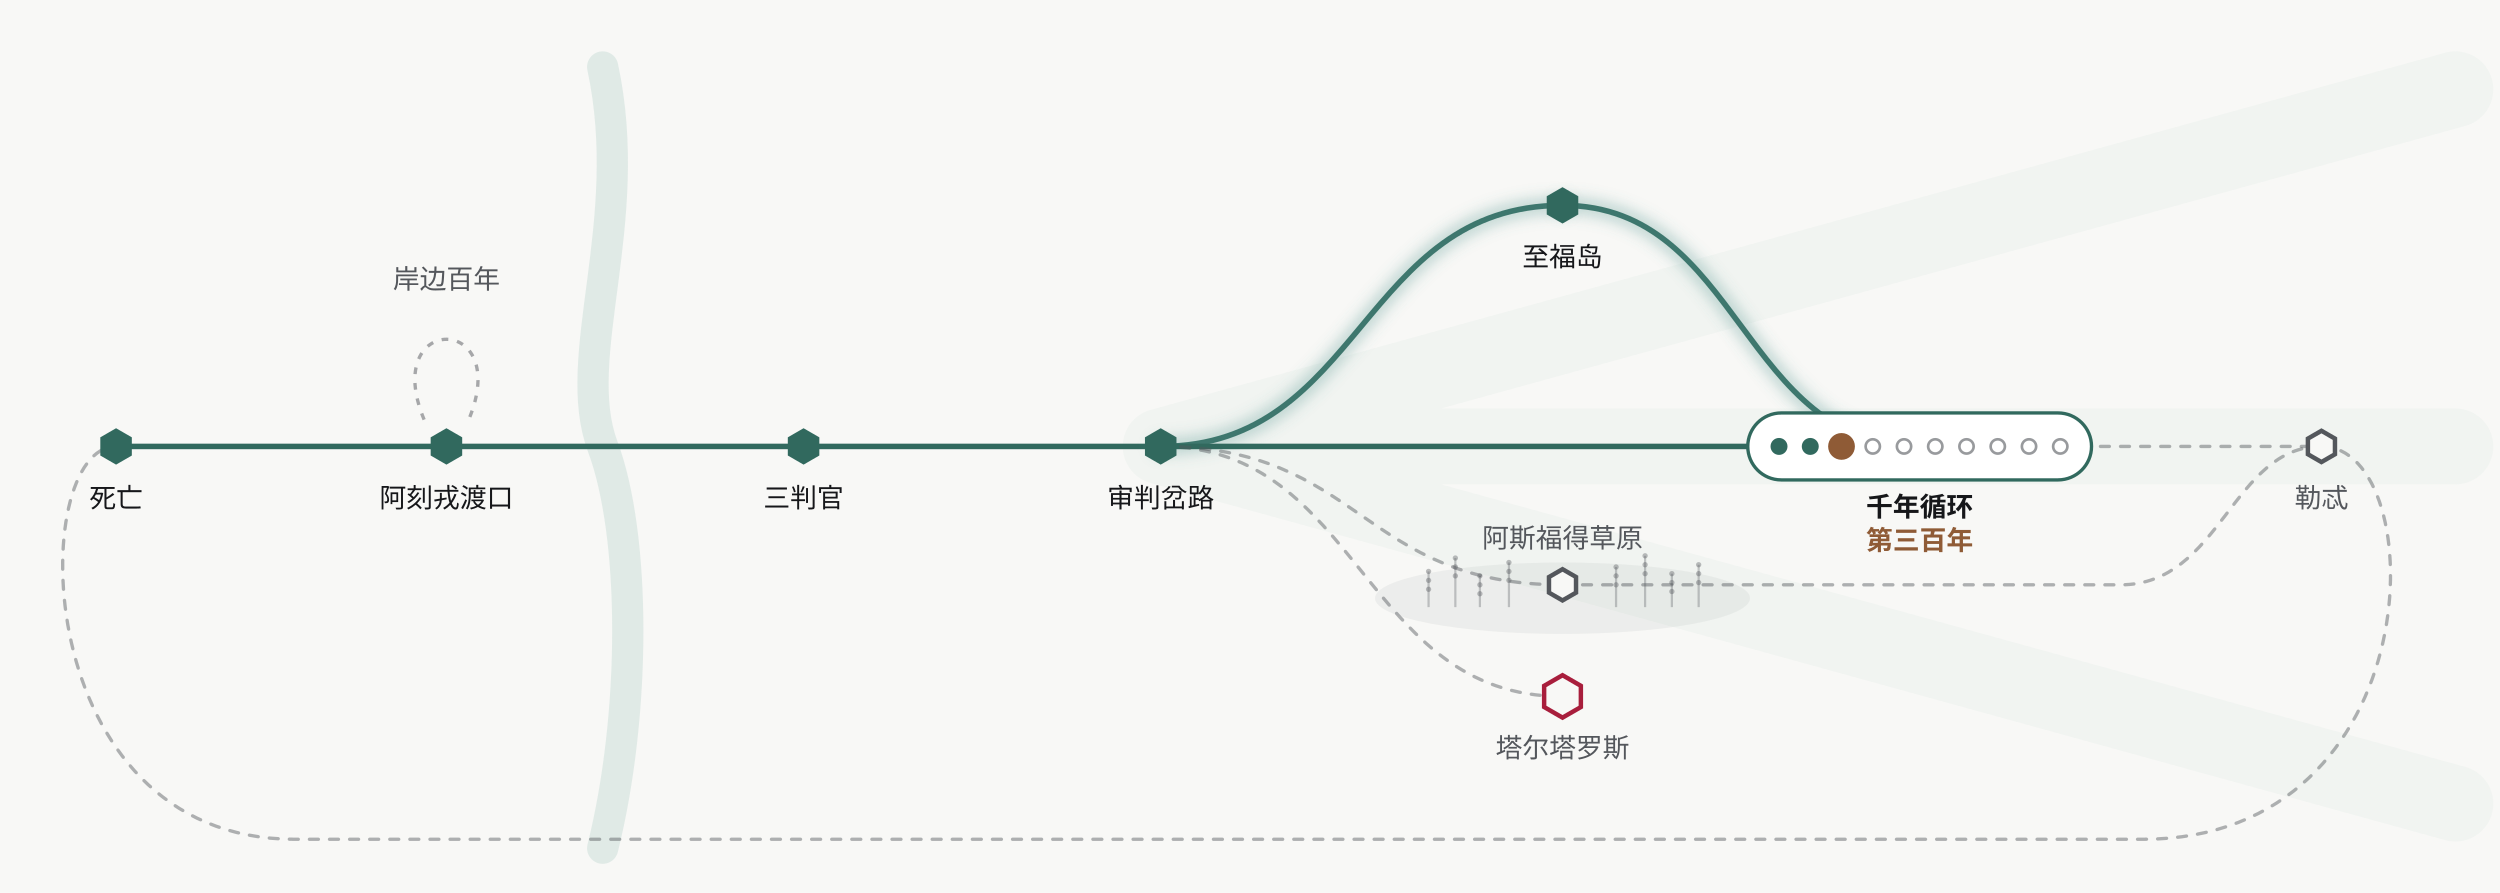
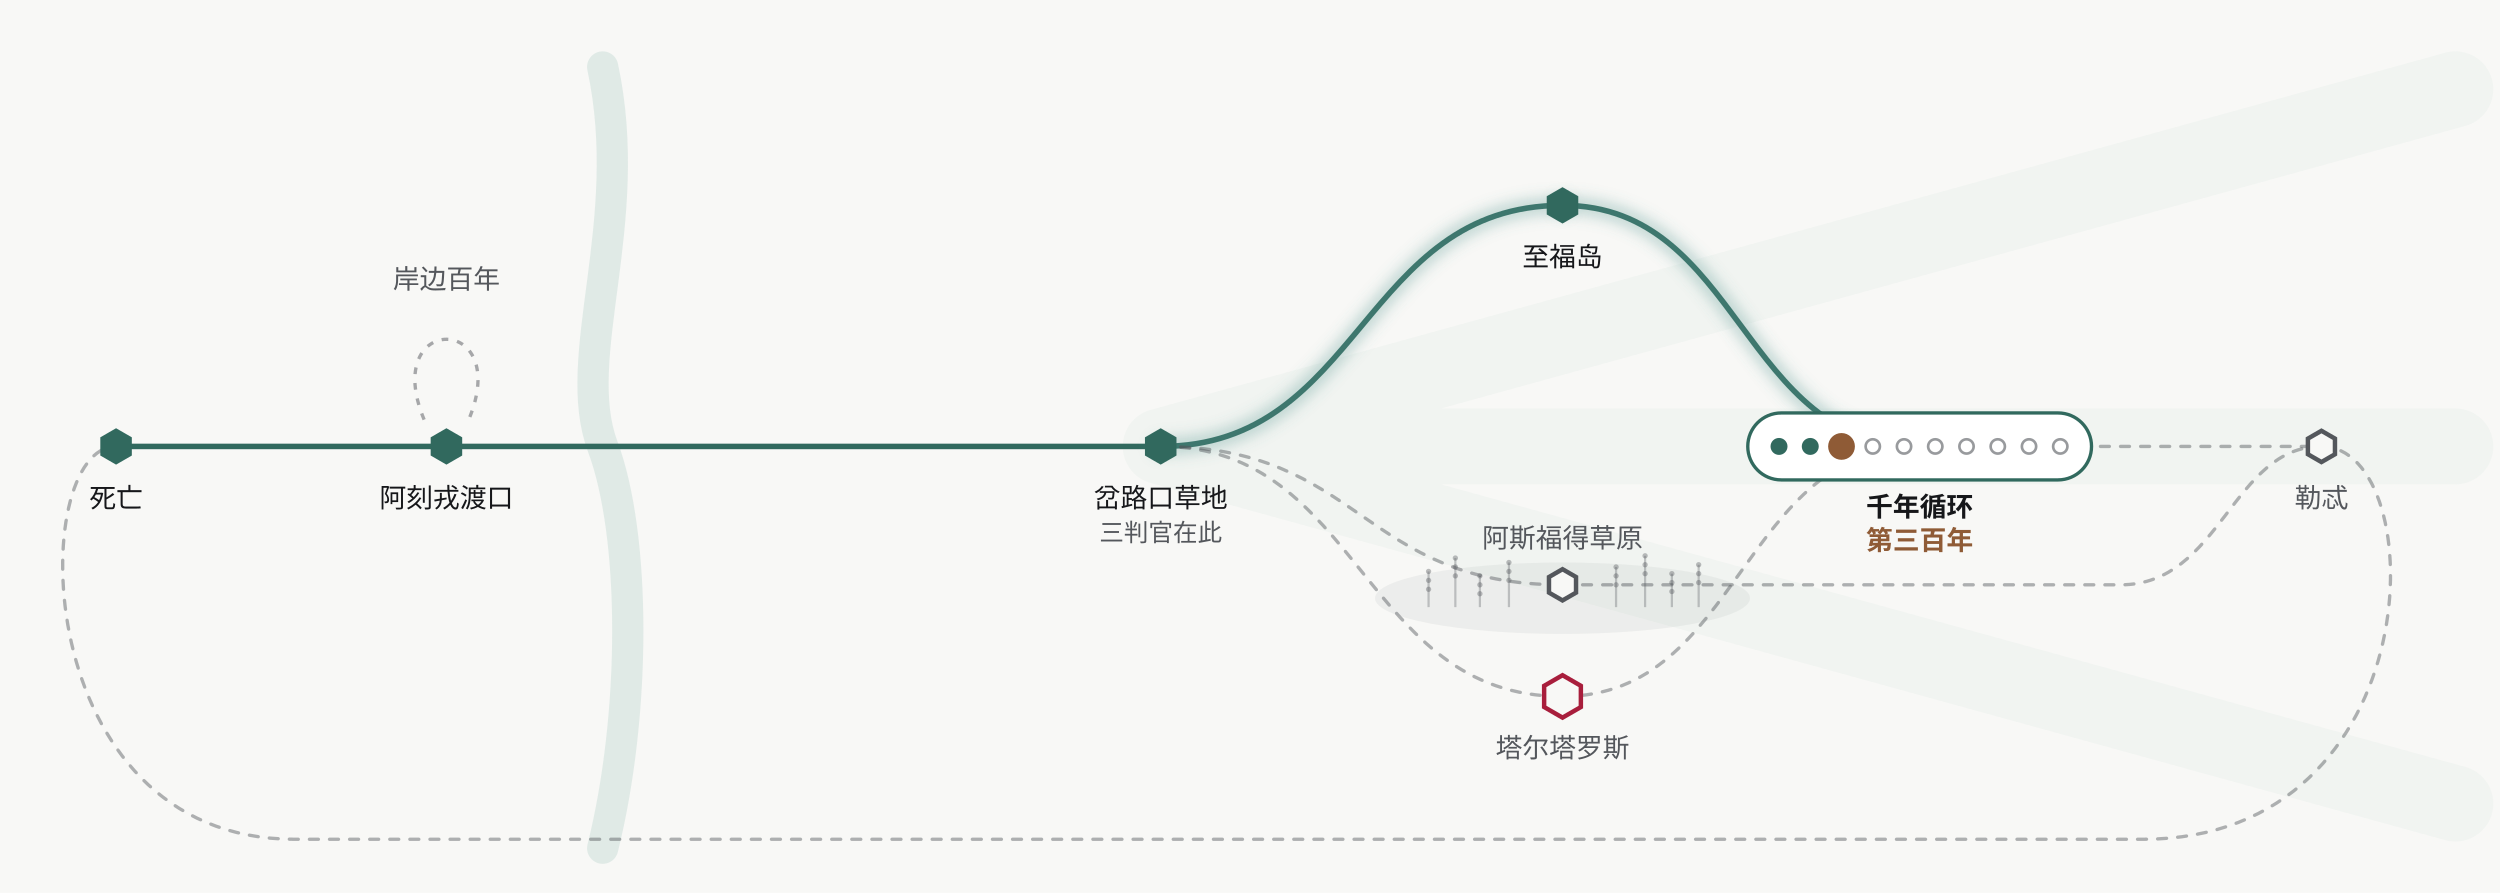
<svg xmlns="http://www.w3.org/2000/svg" width="1120" height="400" viewBox="0 0 1120 400" data-civ="gr" data-theme="light" role="img" aria-label="希腊">
  <style>.pulse{transform-box:fill-box;transform-origin:center;animation:pulse 2.4s ease-out infinite}@keyframes pulse{0%{opacity:.75;transform:scale(1)}80%,100%{opacity:0;transform:scale(2.4)}}@media (prefers-reduced-motion:reduce){.pulse{animation:none;opacity:.5;transform:scale(1.6)}}.map-hide-branches .branch{display:none}</style>
  <rect width="1120" height="400" fill="rgb(248, 248, 246)" />
  <g id="terrain" transform="scale(1)">
    <defs>
      <filter id="mapSoft" x="-20%" y="-50%" width="140%" height="200%">
        <feGaussianBlur stdDeviation="3" />
      </filter>
    </defs>
    <path d="M270 30C285 100 255 160 270 200S285 320 270 380" fill="none" stroke="rgb(95, 156, 148)" stroke-opacity=".16" stroke-width="14" stroke-linecap="round" />
    <path d="M520 200L1100 40M520 200L1100 200M520 200L1100 360" stroke="rgb(95, 156, 148)" stroke-opacity=".045" stroke-width="34" stroke-linecap="round" />
    <g class="asphodel-field" data-for="GR_ASPHODEL_MEADOW">
      <ellipse cx="700" cy="268" rx="84" ry="16" fill="rgb(84, 87, 92)" fill-opacity=".07" />
      <path d="M640 272V256" stroke="rgb(84, 87, 92)" stroke-opacity=".32" stroke-width="1" />
      <circle cx="640" cy="256" r="1.2" fill="rgb(84, 87, 92)" fill-opacity=".38" />
      <circle cx="640" cy="260" r="1.2" fill="rgb(84, 87, 92)" fill-opacity=".38" />
      <circle cx="640" cy="264" r="1.2" fill="rgb(84, 87, 92)" fill-opacity=".38" />
      <path d="M652 272V250" stroke="rgb(84, 87, 92)" stroke-opacity=".32" stroke-width="1" />
      <circle cx="652" cy="250" r="1.2" fill="rgb(84, 87, 92)" fill-opacity=".38" />
      <circle cx="652" cy="254" r="1.2" fill="rgb(84, 87, 92)" fill-opacity=".38" />
      <circle cx="652" cy="258" r="1.2" fill="rgb(84, 87, 92)" fill-opacity=".38" />
      <path d="M663 272V258" stroke="rgb(84, 87, 92)" stroke-opacity=".32" stroke-width="1" />
      <circle cx="663" cy="258" r="1.2" fill="rgb(84, 87, 92)" fill-opacity=".38" />
      <circle cx="663" cy="262" r="1.2" fill="rgb(84, 87, 92)" fill-opacity=".38" />
      <circle cx="663" cy="266" r="1.2" fill="rgb(84, 87, 92)" fill-opacity=".38" />
      <path d="M676 272V252" stroke="rgb(84, 87, 92)" stroke-opacity=".32" stroke-width="1" />
      <circle cx="676" cy="252" r="1.2" fill="rgb(84, 87, 92)" fill-opacity=".38" />
      <circle cx="676" cy="256" r="1.2" fill="rgb(84, 87, 92)" fill-opacity=".38" />
      <circle cx="676" cy="260" r="1.2" fill="rgb(84, 87, 92)" fill-opacity=".38" />
      <path d="M724 272V254" stroke="rgb(84, 87, 92)" stroke-opacity=".32" stroke-width="1" />
      <circle cx="724" cy="254" r="1.2" fill="rgb(84, 87, 92)" fill-opacity=".38" />
      <circle cx="724" cy="258" r="1.2" fill="rgb(84, 87, 92)" fill-opacity=".38" />
      <circle cx="724" cy="262" r="1.2" fill="rgb(84, 87, 92)" fill-opacity=".38" />
      <path d="M737 272V249" stroke="rgb(84, 87, 92)" stroke-opacity=".32" stroke-width="1" />
      <circle cx="737" cy="249" r="1.2" fill="rgb(84, 87, 92)" fill-opacity=".38" />
      <circle cx="737" cy="253" r="1.2" fill="rgb(84, 87, 92)" fill-opacity=".38" />
      <circle cx="737" cy="257" r="1.2" fill="rgb(84, 87, 92)" fill-opacity=".38" />
      <path d="M749 272V257" stroke="rgb(84, 87, 92)" stroke-opacity=".32" stroke-width="1" />
      <circle cx="749" cy="257" r="1.2" fill="rgb(84, 87, 92)" fill-opacity=".38" />
      <circle cx="749" cy="261" r="1.2" fill="rgb(84, 87, 92)" fill-opacity=".38" />
      <circle cx="749" cy="265" r="1.2" fill="rgb(84, 87, 92)" fill-opacity=".38" />
      <path d="M761 272V253" stroke="rgb(84, 87, 92)" stroke-opacity=".32" stroke-width="1" />
      <circle cx="761" cy="253" r="1.2" fill="rgb(84, 87, 92)" fill-opacity=".38" />
      <circle cx="761" cy="257" r="1.2" fill="rgb(84, 87, 92)" fill-opacity=".38" />
      <circle cx="761" cy="261" r="1.2" fill="rgb(84, 87, 92)" fill-opacity=".38" />
    </g>
    <path class="edge" data-from="gr-death" data-to="GR_ACHERON" data-state="walked" d="M52 200L200 200" fill="none" stroke="rgb(49, 105, 94)" stroke-opacity="1" stroke-width="2.5" stroke-linecap="round" />
    <path d="M52 200L200 200" fill="none" stroke="rgb(95, 156, 148)" stroke-opacity=".35" stroke-width="8" stroke-linecap="round" filter="url(#mapSoft)" class="edge-glow" />
-     <path class="edge" data-from="GR_ACHERON" data-to="gr-three-judges" data-state="walked" d="M200 200L360 200" fill="none" stroke="rgb(49, 105, 94)" stroke-opacity="1" stroke-width="2.5" stroke-linecap="round" />
-     <path d="M200 200L360 200" fill="none" stroke="rgb(95, 156, 148)" stroke-opacity=".35" stroke-width="8" stroke-linecap="round" filter="url(#mapSoft)" class="edge-glow" />
-     <path class="edge" data-from="gr-three-judges" data-to="GR_PLATO_MEADOW" data-state="walked" d="M360 200L520 200" fill="none" stroke="rgb(49, 105, 94)" stroke-opacity="1" stroke-width="2.5" stroke-linecap="round" />
-     <path d="M360 200L520 200" fill="none" stroke="rgb(95, 156, 148)" stroke-opacity=".35" stroke-width="8" stroke-linecap="round" filter="url(#mapSoft)" class="edge-glow" />
+     <path class="edge" data-from="GR_ACHERON" data-to="GR_PLATO_MEADOW" data-state="walked" d="M200 200L520 200" fill="none" stroke="rgb(49, 105, 94)" stroke-opacity="1" stroke-width="2.5" stroke-linecap="round" />
+     <path d="M200 200L520 200" fill="none" stroke="rgb(95, 156, 148)" stroke-opacity=".35" stroke-width="8" stroke-linecap="round" filter="url(#mapSoft)" class="edge-glow" />
    <path class="edge" data-from="GR_PLATO_MEADOW" data-to="GR_ISLES_OF_THE_BLESSED" data-state="walked" d="M520 200C610 200 610 92 700 92" fill="none" stroke="rgb(49, 105, 94)" stroke-opacity="1" stroke-width="2.5" stroke-linecap="round" />
    <path d="M520 200C610 200 610 92 700 92" fill="none" stroke="rgb(95, 156, 148)" stroke-opacity=".35" stroke-width="8" stroke-linecap="round" filter="url(#mapSoft)" class="edge-glow" />
    <path class="edge" data-from="GR_PLATO_MEADOW" data-to="GR_TARTARUS" data-state="ahead" d="M520 200C610 200 610 312 700 312" fill="none" stroke="rgb(84, 87, 92)" stroke-opacity="0.45" stroke-width="1.5" stroke-dasharray="4 5" stroke-linecap="round" />
-     <path class="edge" data-from="GR_PLATO_MEADOW" data-to="gr-millennium" data-state="walked" d="M520 200L860 200" fill="none" stroke="rgb(49, 105, 94)" stroke-opacity="1" stroke-width="2.5" stroke-linecap="round" />
-     <path d="M520 200L860 200" fill="none" stroke="rgb(95, 156, 148)" stroke-opacity=".35" stroke-width="8" stroke-linecap="round" filter="url(#mapSoft)" class="edge-glow" />
    <path class="edge" data-from="GR_ISLES_OF_THE_BLESSED" data-to="gr-millennium" data-state="walked" d="M700 92C780 92 780 200 860 200" fill="none" stroke="rgb(49, 105, 94)" stroke-opacity="1" stroke-width="2.5" stroke-linecap="round" />
    <path d="M700 92C780 92 780 200 860 200" fill="none" stroke="rgb(95, 156, 148)" stroke-opacity=".35" stroke-width="8" stroke-linecap="round" filter="url(#mapSoft)" class="edge-glow" />
+     <path class="edge" data-from="GR_TARTARUS" data-to="gr-millennium" data-state="ahead" d="M700 312C780 312 780 200 860 200" fill="none" stroke="rgb(84, 87, 92)" stroke-opacity="0.45" stroke-width="1.5" stroke-dasharray="4 5" stroke-linecap="round" />
    <path class="edge" data-from="gr-millennium" data-to="gr-lethe" data-state="ahead" d="M860 200L1040 200" fill="none" stroke="rgb(84, 87, 92)" stroke-opacity="0.45" stroke-width="1.5" stroke-dasharray="4 5" stroke-linecap="round" />
    <path class="edge" data-from="gr-lethe" data-to="gr-death" data-state="ahead" d="M1040 200C1090 200 1090 376 960 376L132 376C12 376 12 200 52 200" fill="none" stroke="rgb(84, 87, 92)" stroke-opacity="0.45" stroke-width="1.5" stroke-dasharray="4 5" stroke-linecap="round" />
    <path class="edge" data-from="GR_PLATO_MEADOW" data-to="GR_ASPHODEL_MEADOW" data-state="ahead" d="M520 200C610 200 610 262 700 262" fill="none" stroke="rgb(84, 87, 92)" stroke-opacity="0.45" stroke-width="1.5" stroke-dasharray="4 5" stroke-linecap="round" />
    <path class="edge" data-from="GR_ASPHODEL_MEADOW" data-to="gr-lethe" data-state="ahead" d="M700 262L950 262C995 262 1000 200 1040 200" fill="none" stroke="rgb(84, 87, 92)" stroke-opacity="0.45" stroke-width="1.5" stroke-dasharray="4 5" stroke-linecap="round" />
    <g id="gr-death" class="node" data-state="walked">
      <g transform="translate(43.5 191.5)">
        <g fill="rgb(49, 105, 94)" stroke="rgb(49, 105, 94)" stroke-width="2">
          <path d="M8.5 1.5L14.562 5L14.562 12L8.5 15.5L2.438 12L2.438 5Z" />
        </g>
      </g>
    </g>
    <g id="GR_ACHERON" class="node" data-state="walked">
      <g transform="translate(191.5 191.5)">
-         <g fill="rgb(49, 105, 94)" stroke="rgb(49, 105, 94)" stroke-width="2">
-           <path d="M8.5 1.5L14.562 5L14.562 12L8.5 15.5L2.438 12L2.438 5Z" />
-         </g>
-       </g>
-     </g>
-     <g id="gr-three-judges" class="node" data-state="walked">
-       <g transform="translate(351.5 191.5)">
        <g fill="rgb(49, 105, 94)" stroke="rgb(49, 105, 94)" stroke-width="2">
          <path d="M8.5 1.5L14.562 5L14.562 12L8.5 15.5L2.438 12L2.438 5Z" />
        </g>
      </g>
    </g>
    <g id="GR_PLATO_MEADOW" class="node" data-state="walked">
      <g transform="translate(511.5 191.5)">
        <g fill="rgb(49, 105, 94)" stroke="rgb(49, 105, 94)" stroke-width="2">
          <path d="M8.5 1.5L14.562 5L14.562 12L8.5 15.5L2.438 12L2.438 5Z" />
        </g>
      </g>
    </g>
    <g id="GR_ISLES_OF_THE_BLESSED" class="node" data-state="walked">
      <g transform="translate(691.5 83.5)">
        <g fill="rgb(49, 105, 94)" stroke="rgb(49, 105, 94)" stroke-width="2">
          <path d="M8.5 1.5L14.562 5L14.562 12L8.5 15.5L2.438 12L2.438 5Z" />
        </g>
      </g>
    </g>
    <g id="GR_TARTARUS" class="node" data-state="ahead">
      <g transform="translate(689 301)">
        <g fill="rgb(248, 248, 246)" stroke="rgb(168, 30, 60)" stroke-width="2">
          <path d="M11 1.5L19.227 6.25L19.227 15.75L11 20.5L2.773 15.75L2.773 6.25Z" />
        </g>
      </g>
    </g>
    <g id="gr-millennium" class="node" data-state="current">
      <rect x="783" y="185" width="154" height="30" rx="15" fill="rgb(255, 255, 255)" stroke="rgb(49, 105, 94)" stroke-width="1.5" />
      <circle id="gr-millennium-1" cx="797" cy="200" r="3.2" fill="rgb(49, 105, 94)" stroke="rgb(49, 105, 94)" stroke-opacity="1" stroke-width="1.2" />
      <circle id="gr-millennium-2" cx="811" cy="200" r="3.2" fill="rgb(49, 105, 94)" stroke="rgb(49, 105, 94)" stroke-opacity="1" stroke-width="1.2" />
      <circle id="gr-millennium-3" cx="825" cy="200" r="4.5" fill="rgb(143, 91, 54)" stroke="rgb(143, 91, 54)" stroke-opacity="1" stroke-width="1.2" />
      <circle class="pulse" cx="825" cy="200" r="5" fill="none" stroke="rgb(143, 91, 54)" stroke-width="2" />
      <circle id="gr-millennium-4" cx="839" cy="200" r="3.2" fill="none" stroke="rgb(84, 87, 92)" stroke-opacity="0.6" stroke-width="1.2" />
      <circle id="gr-millennium-5" cx="853" cy="200" r="3.2" fill="none" stroke="rgb(84, 87, 92)" stroke-opacity="0.6" stroke-width="1.2" />
      <circle id="gr-millennium-6" cx="867" cy="200" r="3.2" fill="none" stroke="rgb(84, 87, 92)" stroke-opacity="0.6" stroke-width="1.2" />
      <circle id="gr-millennium-7" cx="881" cy="200" r="3.2" fill="none" stroke="rgb(84, 87, 92)" stroke-opacity="0.6" stroke-width="1.2" />
      <circle id="gr-millennium-8" cx="895" cy="200" r="3.2" fill="none" stroke="rgb(84, 87, 92)" stroke-opacity="0.6" stroke-width="1.2" />
      <circle id="gr-millennium-9" cx="909" cy="200" r="3.2" fill="none" stroke="rgb(84, 87, 92)" stroke-opacity="0.6" stroke-width="1.2" />
      <circle id="gr-millennium-10" cx="923" cy="200" r="3.2" fill="none" stroke="rgb(84, 87, 92)" stroke-opacity="0.6" stroke-width="1.2" />
    </g>
    <g id="GR_ASPHODEL_MEADOW" class="node" data-state="ahead">
      <g transform="translate(691.5 253.5)">
        <g fill="rgb(248, 248, 246)" stroke="rgb(84, 87, 92)" stroke-width="2">
          <path d="M8.5 1.5L14.562 5L14.562 12L8.5 15.5L2.438 12L2.438 5Z" />
        </g>
      </g>
    </g>
    <g id="gr-lethe" class="node" data-state="ahead">
      <g transform="translate(1031.5 191.5)">
        <g fill="rgb(248, 248, 246)" stroke="rgb(84, 87, 92)" stroke-width="2">
          <path d="M8.5 1.5L14.562 5L14.562 12L8.5 15.5L2.438 12L2.438 5Z" />
        </g>
      </g>
    </g>
    <path d="M190 188C170 140 230 140 210 188" fill="none" stroke="rgb(84, 87, 92)" stroke-opacity=".5" stroke-dasharray="3 4" stroke-width="1.5" />
  </g>
  <g id="labels">
    <g>
      <text x="200.0" y="129.3" text-anchor="middle" font-family="Noto Sans SC, Geist, sans-serif" font-size="12" font-weight="400" fill="rgb(84, 87, 92)">岸边百年</text>
    </g>
    <g id="gr-death-label" data-for="gr-death">
      <text x="52.0" y="227.3" text-anchor="middle" font-family="Noto Sans SC, Geist, sans-serif" font-size="12" font-weight="400" fill="rgb(22, 23, 26)">死亡</text>
    </g>
    <g id="GR_ACHERON-label" data-for="GR_ACHERON">
      <text x="200.0" y="227.3" text-anchor="middle" font-family="Noto Sans SC, Geist, sans-serif" font-size="12" font-weight="400" fill="rgb(22, 23, 26)">阿刻戎渡口</text>
    </g>
-     <g id="gr-three-judges-label" data-for="gr-three-judges">
-       <text x="360.0" y="227.3" text-anchor="middle" font-family="Noto Sans SC, Geist, sans-serif" font-size="12" font-weight="400" fill="rgb(22, 23, 26)">三判官</text>
-     </g>
    <g id="GR_PLATO_MEADOW-label" data-for="GR_PLATO_MEADOW">
-       <text x="520.0" y="227.3" text-anchor="middle" font-family="Noto Sans SC, Geist, sans-serif" font-size="12" font-weight="400" fill="rgb(22, 23, 26)">审判岔路</text>
+       <text x="520.0" y="227.3" text-anchor="middle" font-family="Noto Sans SC, Geist, sans-serif" font-size="12" font-weight="400" fill="rgb(22, 23, 26)">岔路口草地</text>
+       <text x="520.0" y="242.5" text-anchor="middle" font-family="Noto Sans SC, Geist, sans-serif" font-size="11" font-weight="400" fill="rgb(84, 87, 92)">三判官在此</text>
    </g>
    <g id="GR_ISLES_OF_THE_BLESSED-label" data-for="GR_ISLES_OF_THE_BLESSED">
      <text x="700.0" y="119.3" text-anchor="middle" font-family="Noto Sans SC, Geist, sans-serif" font-size="12" font-weight="400" fill="rgb(22, 23, 26)">至福岛</text>
    </g>
    <g id="GR_TARTARUS-label" data-for="GR_TARTARUS">
      <text x="700.0" y="339.3" text-anchor="middle" font-family="Noto Sans SC, Geist, sans-serif" font-size="12" font-weight="400" fill="rgb(84, 87, 92)">塔尔塔罗斯</text>
    </g>
    <g id="gr-millennium-label" data-for="gr-millennium">
      <text x="860.0" y="231.3" text-anchor="middle" font-family="Noto Sans SC, Geist, sans-serif" font-size="12" font-weight="600" fill="rgb(22, 23, 26)">千年循环</text>
      <text x="860.0" y="246.3" text-anchor="middle" font-family="Noto Sans SC, Geist, sans-serif" font-size="12" font-weight="600" fill="rgb(143, 91, 54)">第三百年</text>
    </g>
    <g id="GR_ASPHODEL_MEADOW-label" data-for="GR_ASPHODEL_MEADOW">
      <text x="700.0" y="245.3" text-anchor="middle" font-family="Noto Sans SC, Geist, sans-serif" font-size="12" font-weight="400" fill="rgb(84, 87, 92)">阿斯福得草原</text>
    </g>
    <g id="gr-lethe-label" data-for="gr-lethe">
      <text x="1040.0" y="227.3" text-anchor="middle" font-family="Noto Sans SC, Geist, sans-serif" font-size="12" font-weight="400" fill="rgb(84, 87, 92)">勒忒</text>
    </g>
  </g>
  <g id="you-are-here" data-for="gr-millennium" style="display:none" />
</svg>
